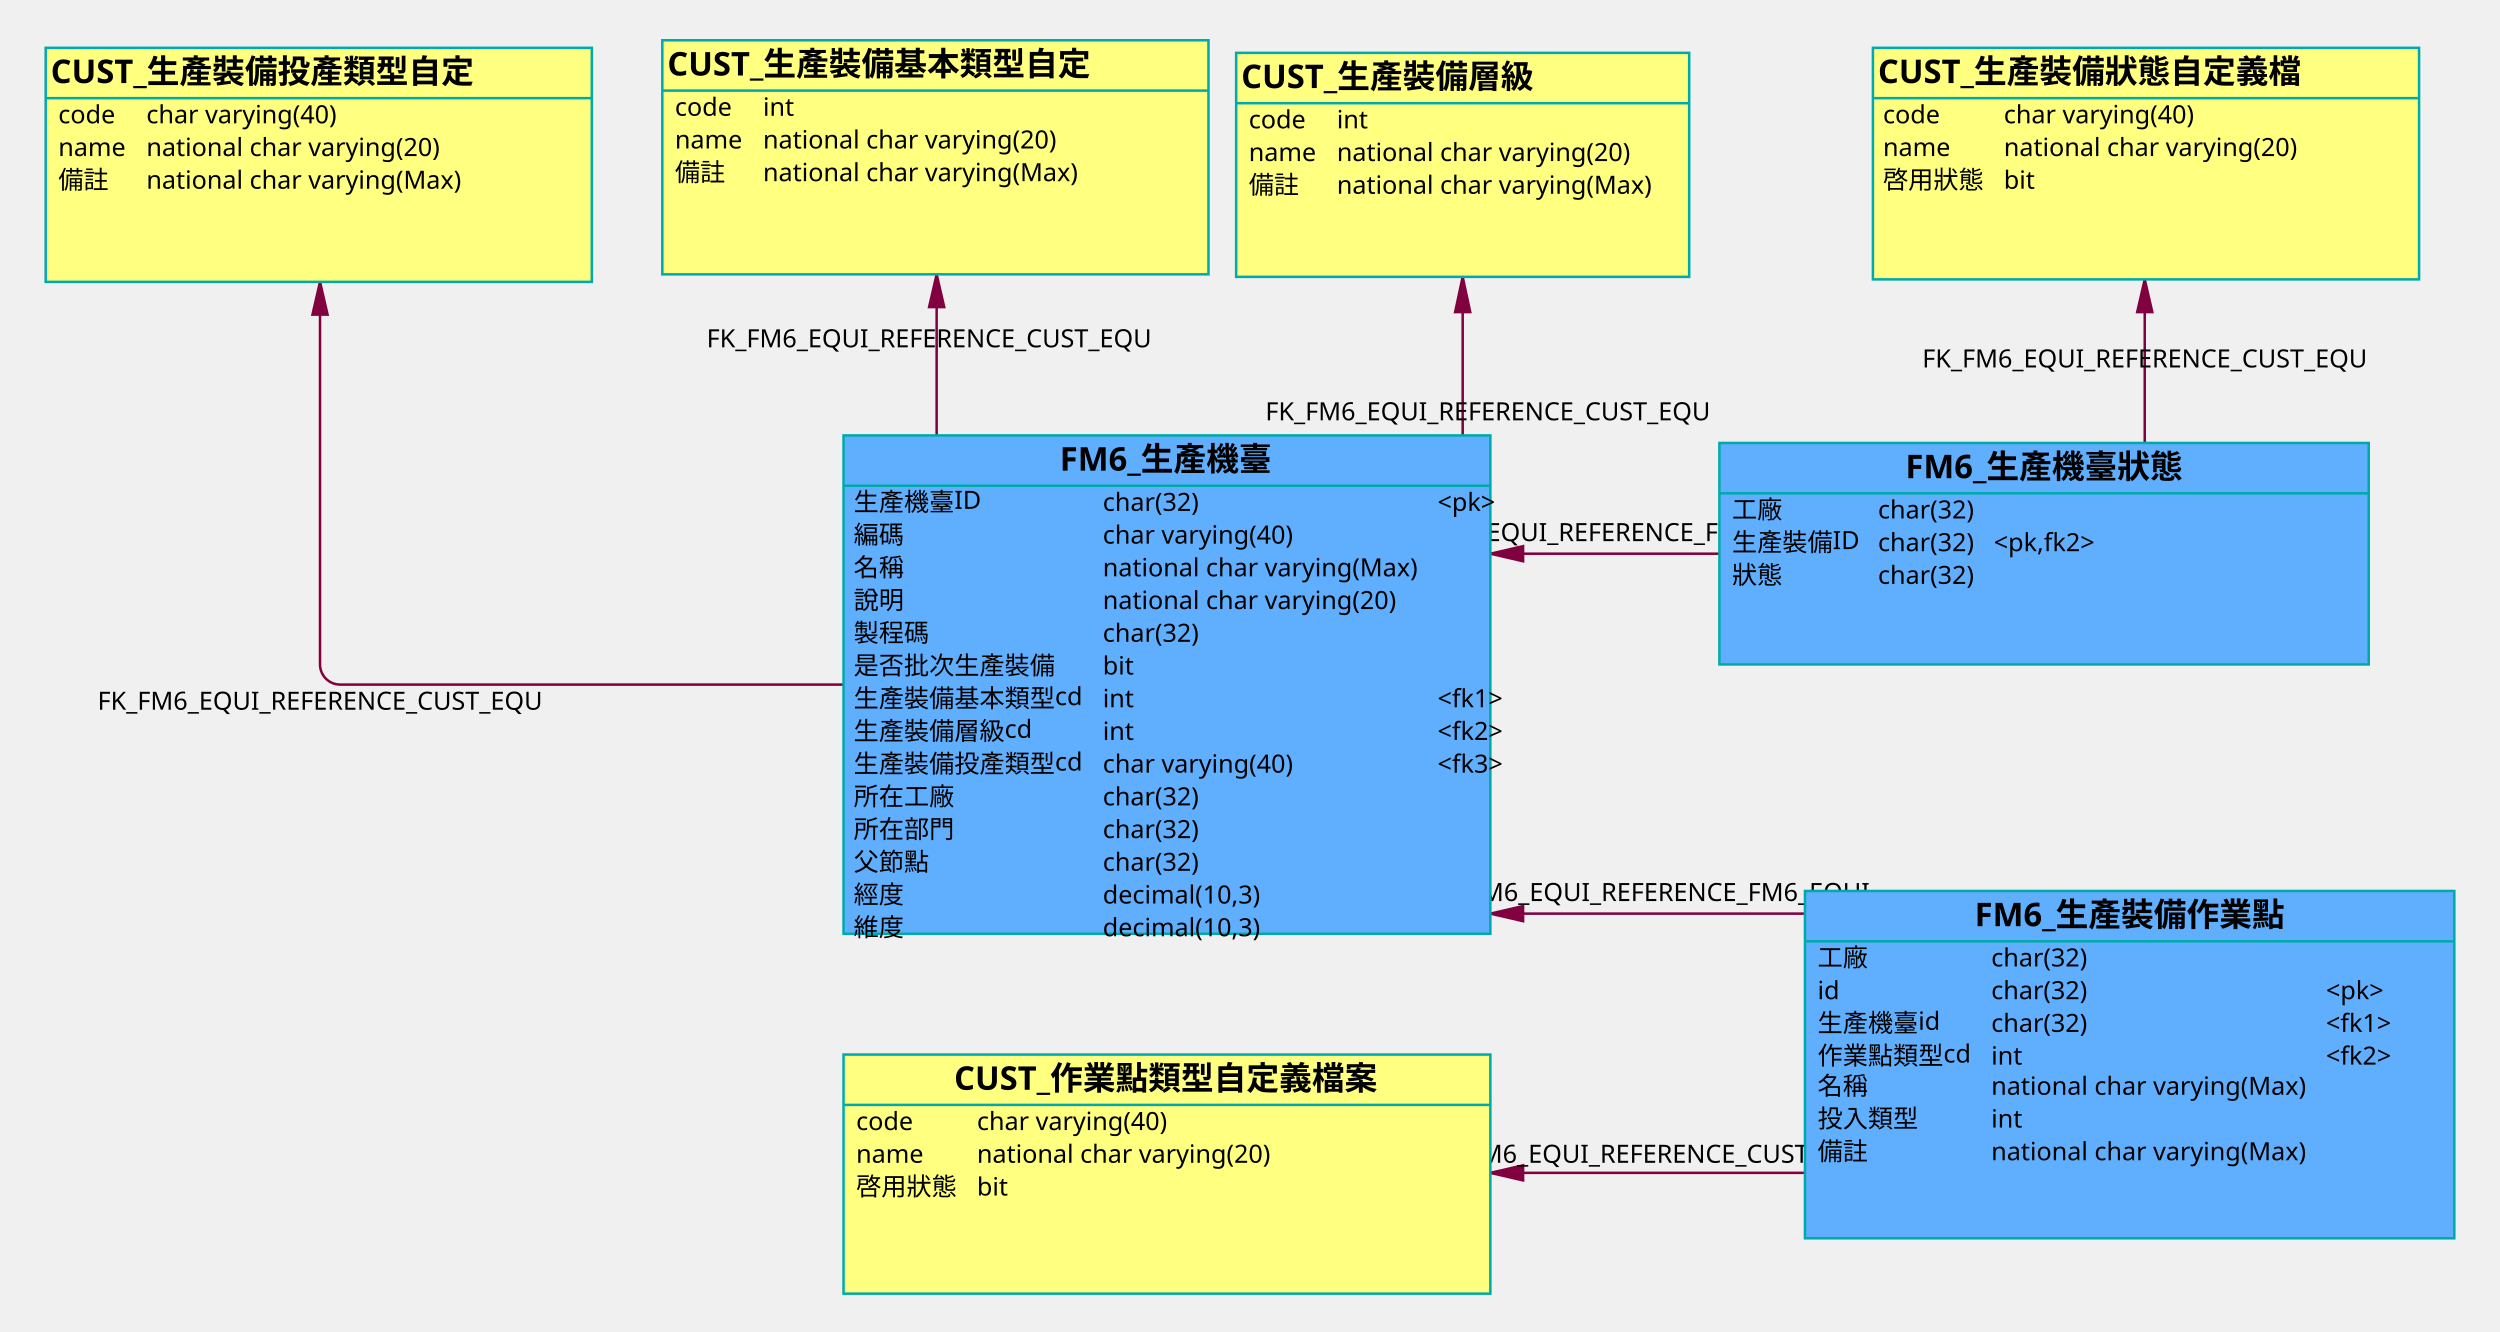
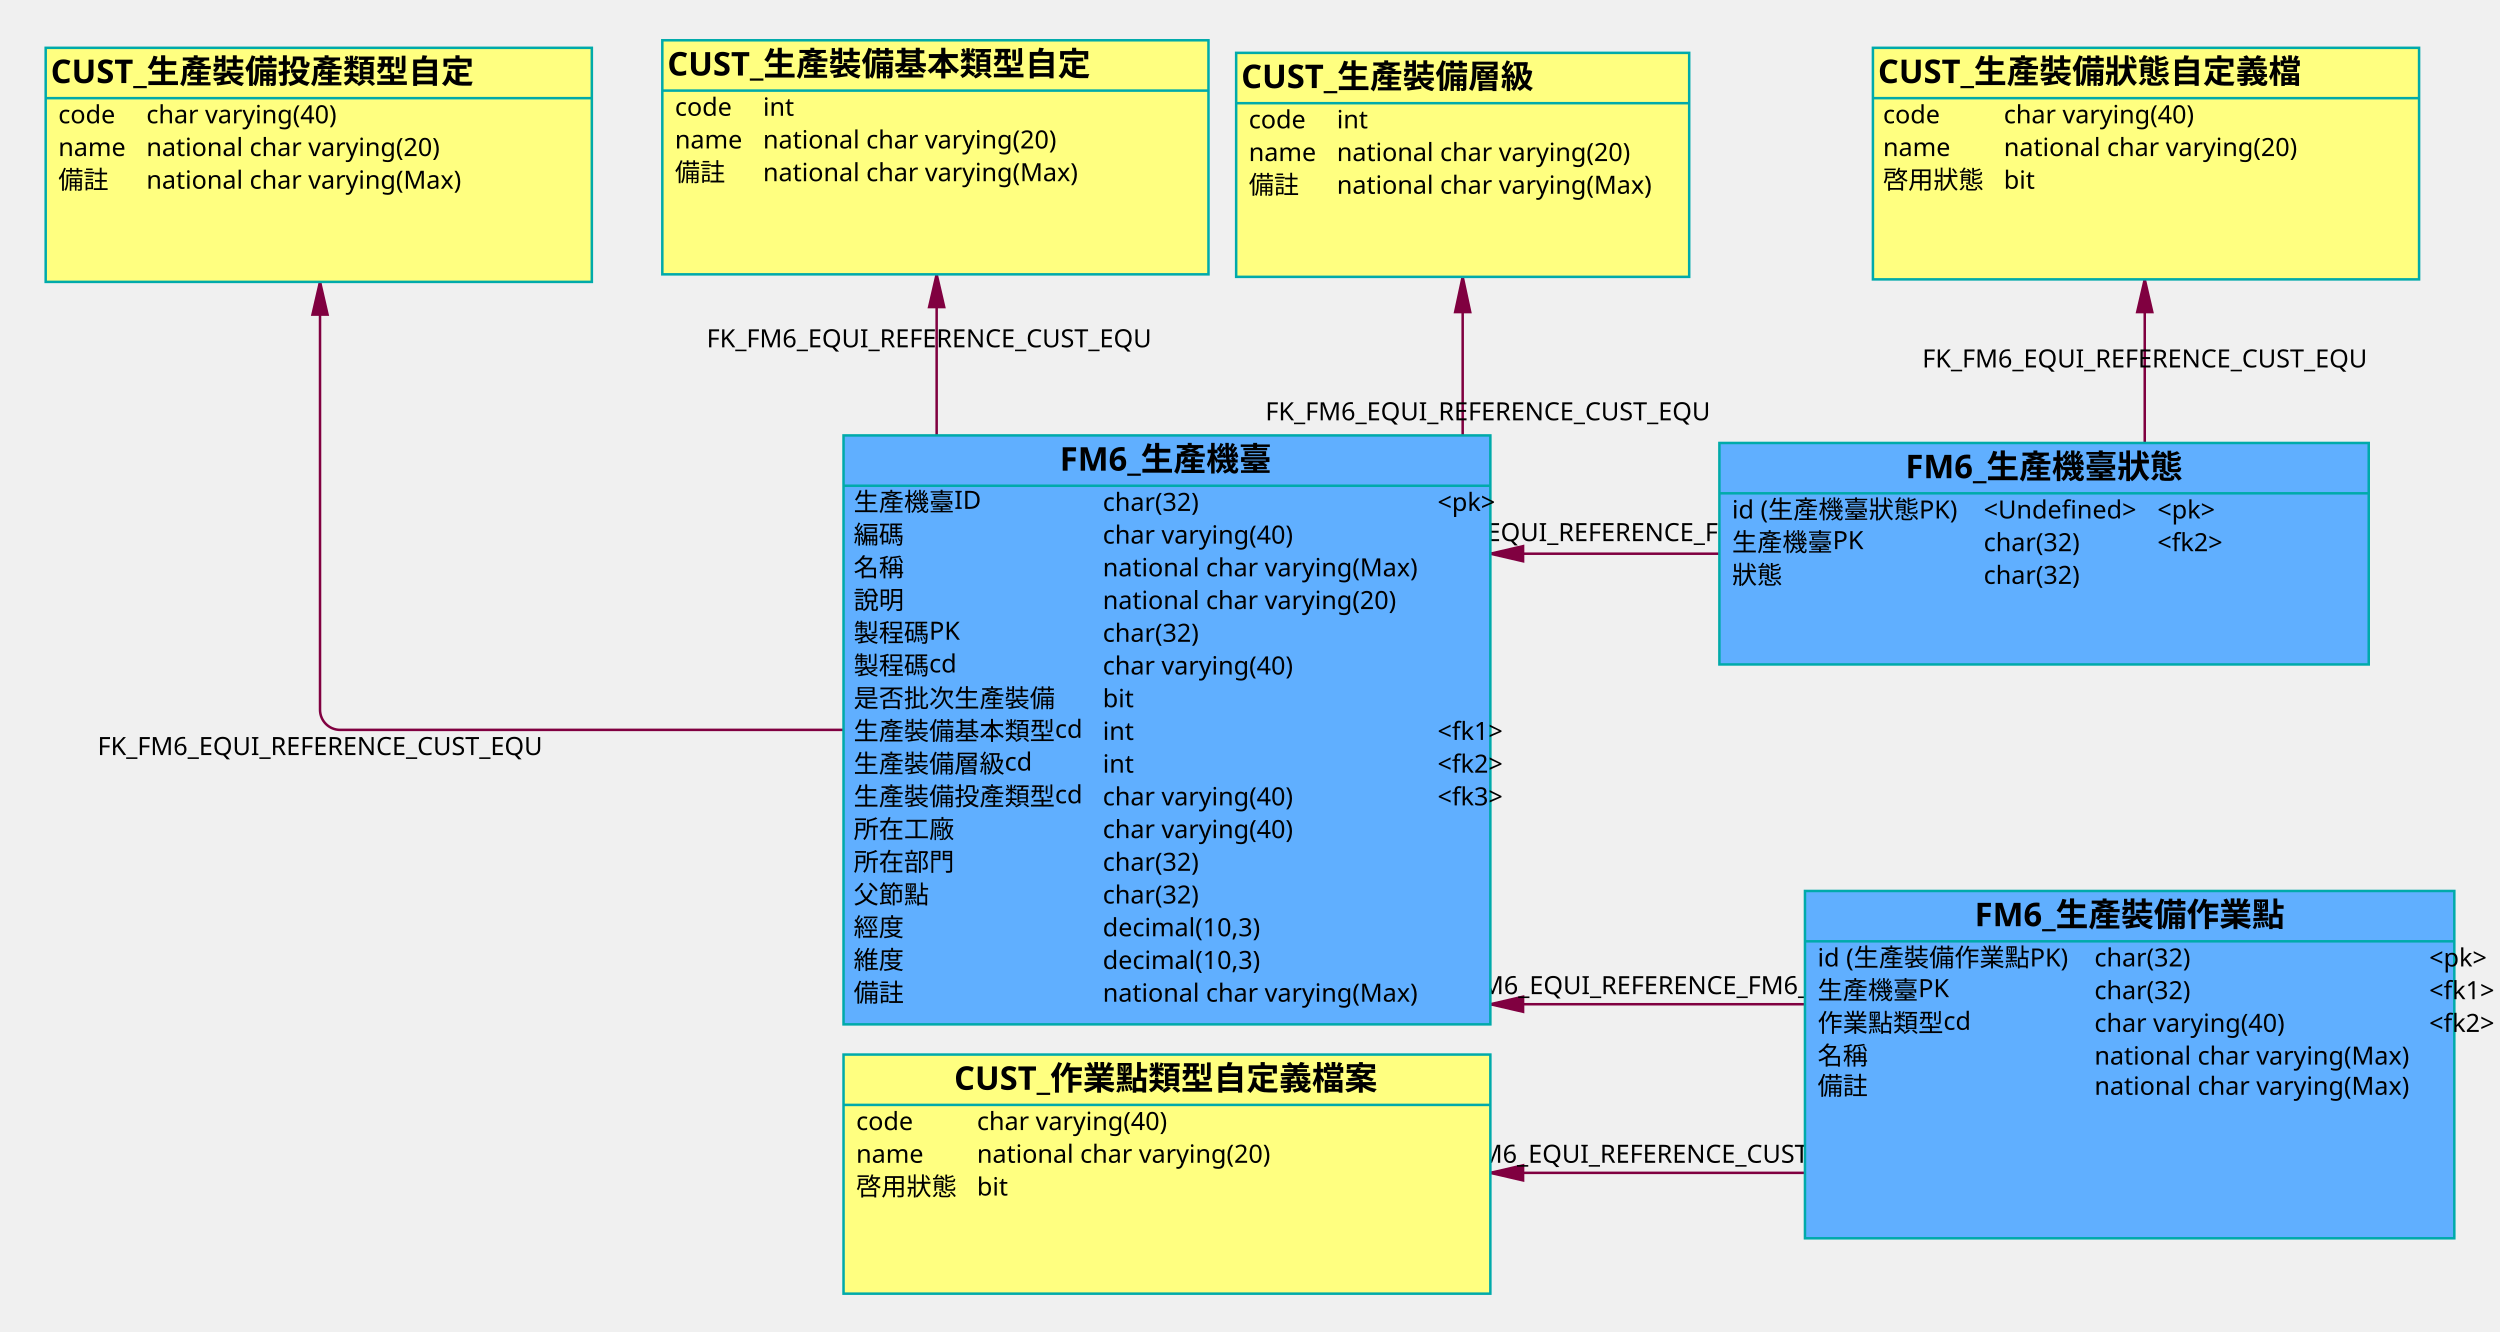
<svg xmlns="http://www.w3.org/2000/svg" xmlns:xlink="http://www.w3.org/1999/xlink" width="261mm" height="139mm" version="1.1" viewBox="0 0 987 529">
  <a target="_parent" xlink:href="Fact71.htm#101">
    <polyline fill="none" points="369,173 369,109" stroke="#800040" stroke-width="1" />
    <polygon fill="#800040" points="369,109 372,122 366,122" stroke="#800040" stroke-width="1" stroke-linejoin="miter" />
    <text x="366" y="138" fill="#000000" font-size="10" font-family="'Arial Unicode MS','新宋體'" text-anchor="middle">FK_FM6_EQUI_REFERENCE_CUST_EQU</text>
  </a>
  <a target="_parent" xlink:href="Fact72.htm#107">
    <polyline fill="none" points="578,173 578,110" stroke="#800040" stroke-width="1" />
    <polygon fill="#800040" points="578,110 581,124 575,124" stroke="#800040" stroke-width="1" stroke-linejoin="miter" />
    <text x="588" y="167" fill="#000000" font-size="10" font-family="'Arial Unicode MS','新宋體'" text-anchor="middle">FK_FM6_EQUI_REFERENCE_CUST_EQU</text>
  </a>
  <a target="_parent" xlink:href="Fact73.htm#113">
    <polyline fill="none" points="849,176 849,111" stroke="#800040" stroke-width="1" />
    <polygon fill="#800040" points="849,111 852,124 846,124" stroke="#800040" stroke-width="1" stroke-linejoin="miter" />
    <text x="849" y="146" fill="#000000" font-size="10" font-family="'Arial Unicode MS','新宋體'" text-anchor="middle">FK_FM6_EQUI_REFERENCE_CUST_EQU</text>
  </a>
  <a target="_parent" xlink:href="Fact74.htm#118">
    <polyline fill="none" points="680,220 589,220" stroke="#800040" stroke-width="1" />
    <polygon fill="#800040" points="589,220 602,217 602,223" stroke="#800040" stroke-width="1" stroke-linejoin="miter" />
    <text x="635" y="215" fill="#000000" font-size="10" font-family="'Arial Unicode MS','新宋體'" text-anchor="middle">FK_FM6_EQUI_REFERENCE_FM6_EQUI</text>
  </a>
  <a target="_parent" xlink:href="Fact75.htm#124">
-     <polyline fill="none" points="714,363 589,363" stroke="#800040" stroke-width="1" />
-     <polygon fill="#800040" points="589,363 602,360 602,366" stroke="#800040" stroke-width="1" stroke-linejoin="miter" />
-     <text x="652" y="358" fill="#000000" font-size="10" font-family="'Arial Unicode MS','新宋體'" text-anchor="middle">FK_FM6_EQUI_REFERENCE_FM6_EQUI</text>
+     <polyline fill="none" points="714,399 589,399" stroke="#800040" stroke-width="1" />
+     <polygon fill="#800040" points="589,399 602,396 602,402" stroke="#800040" stroke-width="1" stroke-linejoin="miter" />
+     <text x="652" y="395" fill="#000000" font-size="10" font-family="'Arial Unicode MS','新宋體'" text-anchor="middle">FK_FM6_EQUI_REFERENCE_FM6_EQUI</text>
  </a>
  <a target="_parent" xlink:href="Fact76.htm#130">
    <polyline fill="none" points="714,466 589,466" stroke="#800040" stroke-width="1" />
    <polygon fill="#800040" points="589,466 602,463 602,469" stroke="#800040" stroke-width="1" stroke-linejoin="miter" />
    <text x="651" y="462" fill="#000000" font-size="10" font-family="'Arial Unicode MS','新宋體'" text-anchor="middle">FK_FM6_EQUI_REFERENCE_CUST_OP_</text>
  </a>
  <a target="_parent" xlink:href="Fact83.htm#175">
-     <path d="M332,272 L132,272 A8,8 0 0,1 124,264 L124,112" fill="none" stroke="#800040" stroke-width="1" />
+     <path d="M332,290 L132,290 A8,8 0 0,1 124,282 L124,112" fill="none" stroke="#800040" stroke-width="1" />
    <polygon fill="#800040" points="124,112 127,125 121,125" stroke="#800040" stroke-width="1" stroke-linejoin="miter" />
-     <text x="124" y="282" fill="#000000" font-size="10" font-family="'Arial Unicode MS','新宋體'" text-anchor="middle">FK_FM6_EQUI_REFERENCE_CUST_EQU</text>
+     <text x="124" y="300" fill="#000000" font-size="10" font-family="'Arial Unicode MS','新宋體'" text-anchor="middle">FK_FM6_EQUI_REFERENCE_CUST_EQU</text>
  </a>
  <a target="_parent" xlink:href="Fact19.htm#131">
    <rect x="260" y="16" fill="#ffffff" width="0" height="0" stroke="none" stroke-width="0" />
    <rect x="260" y="16" fill="#ffff80" width="217" height="93" stroke="#00aaaa" stroke-width="1" />
    <text x="262" y="30" fill="#000000" font-size="13" font-family="'Arial Unicode MS','微軟雅黑'" font-weight="bold" text-anchor="start">CUST_生產裝備基本類型自定</text>
    <line x1="260" x2="477" y1="36" y2="36" stroke="#00aaaa" stroke-width="1" />
    <text x="265" y="46" fill="#000000" font-size="10" font-family="'Arial Unicode MS','微軟雅黑'" text-anchor="start">code</text>
    <text x="265" y="59" fill="#000000" font-size="10" font-family="'Arial Unicode MS','微軟雅黑'" text-anchor="start">name</text>
    <text x="265" y="72" fill="#000000" font-size="10" font-family="'Arial Unicode MS','微軟雅黑'" text-anchor="start">備註</text>
    <text x="300" y="46" fill="#000000" font-size="10" font-family="'Arial Unicode MS','微軟雅黑'" text-anchor="start">int</text>
    <text x="300" y="59" fill="#000000" font-size="10" font-family="'Arial Unicode MS','微軟雅黑'" text-anchor="start">national char varying(20)</text>
    <text x="300" y="72" fill="#000000" font-size="10" font-family="'Arial Unicode MS','微軟雅黑'" text-anchor="start">national char varying(Max)</text>
  </a>
  <a target="_parent" xlink:href="Fact20.htm#160">
    <rect x="488" y="21" fill="#ffffff" width="0" height="0" stroke="none" stroke-width="0" />
    <rect x="488" y="21" fill="#ffff80" width="180" height="89" stroke="#00aaaa" stroke-width="1" />
    <text x="490" y="35" fill="#000000" font-size="13" font-family="'Arial Unicode MS','微軟雅黑'" font-weight="bold" text-anchor="start">CUST_生產裝備層級</text>
    <line x1="488" x2="668" y1="41" y2="41" stroke="#00aaaa" stroke-width="1" />
    <text x="493" y="51" fill="#000000" font-size="10" font-family="'Arial Unicode MS','微軟雅黑'" text-anchor="start">code</text>
    <text x="493" y="64" fill="#000000" font-size="10" font-family="'Arial Unicode MS','微軟雅黑'" text-anchor="start">name</text>
    <text x="493" y="77" fill="#000000" font-size="10" font-family="'Arial Unicode MS','微軟雅黑'" text-anchor="start">備註</text>
    <text x="528" y="51" fill="#000000" font-size="10" font-family="'Arial Unicode MS','微軟雅黑'" text-anchor="start">int</text>
    <text x="528" y="64" fill="#000000" font-size="10" font-family="'Arial Unicode MS','微軟雅黑'" text-anchor="start">national char varying(20)</text>
    <text x="528" y="77" fill="#000000" font-size="10" font-family="'Arial Unicode MS','微軟雅黑'" text-anchor="start">national char varying(Max)</text>
  </a>
-   <a target="_parent" xlink:href="Fact39.htm#1100">
+   <a target="_parent" xlink:href="Fact39.htm#1094">
    <rect x="332" y="173" fill="#ffffff" width="0" height="0" stroke="none" stroke-width="0" />
-     <rect x="332" y="173" fill="#60afff" width="257" height="198" stroke="#00aaaa" stroke-width="1" />
+     <rect x="332" y="173" fill="#60afff" width="257" height="234" stroke="#00aaaa" stroke-width="1" />
    <text x="460" y="187" fill="#000000" font-size="13" font-family="'Arial Unicode MS','微軟雅黑'" font-weight="bold" text-anchor="middle">FM6_生產機臺</text>
    <line x1="332" x2="589" y1="193" y2="193" stroke="#00aaaa" stroke-width="1" />
    <text x="336" y="203" fill="#000000" font-size="10" font-family="'Arial Unicode MS','微軟雅黑'" text-anchor="start">生產機臺ID</text>
    <text x="336" y="216" fill="#000000" font-size="10" font-family="'Arial Unicode MS','微軟雅黑'" text-anchor="start">編碼</text>
    <text x="336" y="229" fill="#000000" font-size="10" font-family="'Arial Unicode MS','微軟雅黑'" text-anchor="start">名稱</text>
    <text x="336" y="242" fill="#000000" font-size="10" font-family="'Arial Unicode MS','微軟雅黑'" text-anchor="start">說明</text>
-     <text x="336" y="255" fill="#000000" font-size="10" font-family="'Arial Unicode MS','微軟雅黑'" text-anchor="start">製程碼</text>
-     <text x="336" y="268" fill="#000000" font-size="10" font-family="'Arial Unicode MS','微軟雅黑'" text-anchor="start">是否批次生產裝備</text>
-     <text x="336" y="281" fill="#000000" font-size="10" font-family="'Arial Unicode MS','微軟雅黑'" text-anchor="start">生產裝備基本類型cd</text>
-     <text x="336" y="294" fill="#000000" font-size="10" font-family="'Arial Unicode MS','微軟雅黑'" text-anchor="start">生產裝備層級cd</text>
-     <text x="336" y="307" fill="#000000" font-size="10" font-family="'Arial Unicode MS','微軟雅黑'" text-anchor="start">生產裝備投產類型cd</text>
-     <text x="336" y="320" fill="#000000" font-size="10" font-family="'Arial Unicode MS','微軟雅黑'" text-anchor="start">所在工廠</text>
-     <text x="336" y="333" fill="#000000" font-size="10" font-family="'Arial Unicode MS','微軟雅黑'" text-anchor="start">所在部門</text>
-     <text x="336" y="346" fill="#000000" font-size="10" font-family="'Arial Unicode MS','微軟雅黑'" text-anchor="start">父節點</text>
-     <text x="336" y="359" fill="#000000" font-size="10" font-family="'Arial Unicode MS','微軟雅黑'" text-anchor="start">經度</text>
-     <text x="336" y="372" fill="#000000" font-size="10" font-family="'Arial Unicode MS','微軟雅黑'" text-anchor="start">維度</text>
+     <text x="336" y="255" fill="#000000" font-size="10" font-family="'Arial Unicode MS','微軟雅黑'" text-anchor="start">製程碼PK</text>
+     <text x="336" y="268" fill="#000000" font-size="10" font-family="'Arial Unicode MS','微軟雅黑'" text-anchor="start">製程碼cd</text>
+     <text x="336" y="281" fill="#000000" font-size="10" font-family="'Arial Unicode MS','微軟雅黑'" text-anchor="start">是否批次生產裝備</text>
+     <text x="336" y="294" fill="#000000" font-size="10" font-family="'Arial Unicode MS','微軟雅黑'" text-anchor="start">生產裝備基本類型cd</text>
+     <text x="336" y="307" fill="#000000" font-size="10" font-family="'Arial Unicode MS','微軟雅黑'" text-anchor="start">生產裝備層級cd</text>
+     <text x="336" y="320" fill="#000000" font-size="10" font-family="'Arial Unicode MS','微軟雅黑'" text-anchor="start">生產裝備投產類型cd</text>
+     <text x="336" y="333" fill="#000000" font-size="10" font-family="'Arial Unicode MS','微軟雅黑'" text-anchor="start">所在工廠</text>
+     <text x="336" y="346" fill="#000000" font-size="10" font-family="'Arial Unicode MS','微軟雅黑'" text-anchor="start">所在部門</text>
+     <text x="336" y="359" fill="#000000" font-size="10" font-family="'Arial Unicode MS','微軟雅黑'" text-anchor="start">父節點</text>
+     <text x="336" y="372" fill="#000000" font-size="10" font-family="'Arial Unicode MS','微軟雅黑'" text-anchor="start">經度</text>
+     <text x="336" y="385" fill="#000000" font-size="10" font-family="'Arial Unicode MS','微軟雅黑'" text-anchor="start">維度</text>
+     <text x="336" y="398" fill="#000000" font-size="10" font-family="'Arial Unicode MS','微軟雅黑'" text-anchor="start">備註</text>
    <text x="435" y="203" fill="#000000" font-size="10" font-family="'Arial Unicode MS','微軟雅黑'" text-anchor="start">char(32)</text>
    <text x="435" y="216" fill="#000000" font-size="10" font-family="'Arial Unicode MS','微軟雅黑'" text-anchor="start">char varying(40)</text>
    <text x="435" y="229" fill="#000000" font-size="10" font-family="'Arial Unicode MS','微軟雅黑'" text-anchor="start">national char varying(Max)</text>
    <text x="435" y="242" fill="#000000" font-size="10" font-family="'Arial Unicode MS','微軟雅黑'" text-anchor="start">national char varying(20)</text>
    <text x="435" y="255" fill="#000000" font-size="10" font-family="'Arial Unicode MS','微軟雅黑'" text-anchor="start">char(32)</text>
-     <text x="435" y="268" fill="#000000" font-size="10" font-family="'Arial Unicode MS','微軟雅黑'" text-anchor="start">bit</text>
-     <text x="435" y="281" fill="#000000" font-size="10" font-family="'Arial Unicode MS','微軟雅黑'" text-anchor="start">int</text>
+     <text x="435" y="268" fill="#000000" font-size="10" font-family="'Arial Unicode MS','微軟雅黑'" text-anchor="start">char varying(40)</text>
+     <text x="435" y="281" fill="#000000" font-size="10" font-family="'Arial Unicode MS','微軟雅黑'" text-anchor="start">bit</text>
    <text x="435" y="294" fill="#000000" font-size="10" font-family="'Arial Unicode MS','微軟雅黑'" text-anchor="start">int</text>
-     <text x="435" y="307" fill="#000000" font-size="10" font-family="'Arial Unicode MS','微軟雅黑'" text-anchor="start">char varying(40)</text>
-     <text x="435" y="320" fill="#000000" font-size="10" font-family="'Arial Unicode MS','微軟雅黑'" text-anchor="start">char(32)</text>
-     <text x="435" y="333" fill="#000000" font-size="10" font-family="'Arial Unicode MS','微軟雅黑'" text-anchor="start">char(32)</text>
+     <text x="435" y="307" fill="#000000" font-size="10" font-family="'Arial Unicode MS','微軟雅黑'" text-anchor="start">int</text>
+     <text x="435" y="320" fill="#000000" font-size="10" font-family="'Arial Unicode MS','微軟雅黑'" text-anchor="start">char varying(40)</text>
+     <text x="435" y="333" fill="#000000" font-size="10" font-family="'Arial Unicode MS','微軟雅黑'" text-anchor="start">char varying(40)</text>
    <text x="435" y="346" fill="#000000" font-size="10" font-family="'Arial Unicode MS','微軟雅黑'" text-anchor="start">char(32)</text>
-     <text x="435" y="359" fill="#000000" font-size="10" font-family="'Arial Unicode MS','微軟雅黑'" text-anchor="start">decimal(10,3)</text>
+     <text x="435" y="359" fill="#000000" font-size="10" font-family="'Arial Unicode MS','微軟雅黑'" text-anchor="start">char(32)</text>
    <text x="435" y="372" fill="#000000" font-size="10" font-family="'Arial Unicode MS','微軟雅黑'" text-anchor="start">decimal(10,3)</text>
+     <text x="435" y="385" fill="#000000" font-size="10" font-family="'Arial Unicode MS','微軟雅黑'" text-anchor="start">decimal(10,3)</text>
+     <text x="435" y="398" fill="#000000" font-size="10" font-family="'Arial Unicode MS','微軟雅黑'" text-anchor="start">national char varying(Max)</text>
    <text x="568" y="203" fill="#000000" font-size="10" font-family="'Arial Unicode MS','微軟雅黑'" text-anchor="start">&lt;pk&gt;</text>
-     <text x="568" y="281" fill="#000000" font-size="10" font-family="'Arial Unicode MS','微軟雅黑'" text-anchor="start">&lt;fk1&gt;</text>
-     <text x="568" y="294" fill="#000000" font-size="10" font-family="'Arial Unicode MS','微軟雅黑'" text-anchor="start">&lt;fk2&gt;</text>
-     <text x="568" y="307" fill="#000000" font-size="10" font-family="'Arial Unicode MS','微軟雅黑'" text-anchor="start">&lt;fk3&gt;</text>
+     <text x="568" y="294" fill="#000000" font-size="10" font-family="'Arial Unicode MS','微軟雅黑'" text-anchor="start">&lt;fk1&gt;</text>
+     <text x="568" y="307" fill="#000000" font-size="10" font-family="'Arial Unicode MS','微軟雅黑'" text-anchor="start">&lt;fk2&gt;</text>
+     <text x="568" y="320" fill="#000000" font-size="10" font-family="'Arial Unicode MS','微軟雅黑'" text-anchor="start">&lt;fk3&gt;</text>
  </a>
  <a target="_parent" xlink:href="Fact22.htm#218">
    <rect x="741" y="19" fill="#ffffff" width="0" height="0" stroke="none" stroke-width="0" />
    <rect x="741" y="19" fill="#ffff80" width="217" height="92" stroke="#00aaaa" stroke-width="1" />
    <text x="743" y="33" fill="#000000" font-size="13" font-family="'Arial Unicode MS','微軟雅黑'" font-weight="bold" text-anchor="start">CUST_生產裝備狀態自定義檔</text>
    <line x1="741" x2="958" y1="39" y2="39" stroke="#00aaaa" stroke-width="1" />
    <text x="745" y="49" fill="#000000" font-size="10" font-family="'Arial Unicode MS','微軟雅黑'" text-anchor="start">code</text>
    <text x="745" y="62" fill="#000000" font-size="10" font-family="'Arial Unicode MS','微軟雅黑'" text-anchor="start">name</text>
    <text x="745" y="75" fill="#000000" font-size="10" font-family="'Arial Unicode MS','微軟雅黑'" text-anchor="start">啓用狀態</text>
    <text x="793" y="49" fill="#000000" font-size="10" font-family="'Arial Unicode MS','微軟雅黑'" text-anchor="start">char varying(40)</text>
    <text x="793" y="62" fill="#000000" font-size="10" font-family="'Arial Unicode MS','微軟雅黑'" text-anchor="start">national char varying(20)</text>
    <text x="793" y="75" fill="#000000" font-size="10" font-family="'Arial Unicode MS','微軟雅黑'" text-anchor="start">bit</text>
  </a>
  <a target="_parent" xlink:href="Fact40.htm#1212">
    <rect x="680" y="176" fill="#ffffff" width="0" height="0" stroke="none" stroke-width="0" />
    <rect x="680" y="176" fill="#60afff" width="258" height="88" stroke="#00aaaa" stroke-width="1" />
    <text x="809" y="190" fill="#000000" font-size="13" font-family="'Arial Unicode MS','微軟雅黑'" font-weight="bold" text-anchor="middle">FM6_生產機臺狀態</text>
    <line x1="680" x2="938" y1="196" y2="196" stroke="#00aaaa" stroke-width="1" />
-     <text x="685" y="206" fill="#000000" font-size="10" font-family="'Arial Unicode MS','微軟雅黑'" text-anchor="start">工廠</text>
-     <text x="685" y="219" fill="#000000" font-size="10" font-family="'Arial Unicode MS','微軟雅黑'" text-anchor="start">生產裝備ID</text>
+     <text x="685" y="206" fill="#000000" font-size="10" font-family="'Arial Unicode MS','微軟雅黑'" text-anchor="start">id (生產機臺狀態PK)</text>
+     <text x="685" y="219" fill="#000000" font-size="10" font-family="'Arial Unicode MS','微軟雅黑'" text-anchor="start">生產機臺PK</text>
    <text x="685" y="232" fill="#000000" font-size="10" font-family="'Arial Unicode MS','微軟雅黑'" text-anchor="start">狀態</text>
-     <text x="743" y="206" fill="#000000" font-size="10" font-family="'Arial Unicode MS','微軟雅黑'" text-anchor="start">char(32)</text>
-     <text x="743" y="219" fill="#000000" font-size="10" font-family="'Arial Unicode MS','微軟雅黑'" text-anchor="start">char(32)</text>
-     <text x="743" y="232" fill="#000000" font-size="10" font-family="'Arial Unicode MS','微軟雅黑'" text-anchor="start">char(32)</text>
-     <text x="789" y="219" fill="#000000" font-size="10" font-family="'Arial Unicode MS','微軟雅黑'" text-anchor="start">&lt;pk,fk2&gt;</text>
+     <text x="785" y="206" fill="#000000" font-size="10" font-family="'Arial Unicode MS','微軟雅黑'" text-anchor="start">&lt;Undefined&gt;</text>
+     <text x="785" y="219" fill="#000000" font-size="10" font-family="'Arial Unicode MS','微軟雅黑'" text-anchor="start">char(32)</text>
+     <text x="785" y="232" fill="#000000" font-size="10" font-family="'Arial Unicode MS','微軟雅黑'" text-anchor="start">char(32)</text>
+     <text x="854" y="206" fill="#000000" font-size="10" font-family="'Arial Unicode MS','微軟雅黑'" text-anchor="start">&lt;pk&gt;</text>
+     <text x="854" y="219" fill="#000000" font-size="10" font-family="'Arial Unicode MS','微軟雅黑'" text-anchor="start">&lt;fk2&gt;</text>
  </a>
  <a target="_parent" xlink:href="Fact15.htm#14">
    <rect x="332" y="419" fill="#ffffff" width="0" height="0" stroke="none" stroke-width="0" />
    <rect x="332" y="419" fill="#ffff80" width="257" height="95" stroke="#00aaaa" stroke-width="1" />
    <text x="460" y="433" fill="#000000" font-size="13" font-family="'Arial Unicode MS','微軟雅黑'" font-weight="bold" text-anchor="middle">CUST_作業點類型自定義檔案</text>
    <line x1="332" x2="589" y1="439" y2="439" stroke="#00aaaa" stroke-width="1" />
    <text x="337" y="449" fill="#000000" font-size="10" font-family="'Arial Unicode MS','微軟雅黑'" text-anchor="start">code</text>
    <text x="337" y="462" fill="#000000" font-size="10" font-family="'Arial Unicode MS','微軟雅黑'" text-anchor="start">name</text>
    <text x="337" y="475" fill="#000000" font-size="10" font-family="'Arial Unicode MS','微軟雅黑'" text-anchor="start">啓用狀態</text>
    <text x="385" y="449" fill="#000000" font-size="10" font-family="'Arial Unicode MS','微軟雅黑'" text-anchor="start">char varying(40)</text>
    <text x="385" y="462" fill="#000000" font-size="10" font-family="'Arial Unicode MS','微軟雅黑'" text-anchor="start">national char varying(20)</text>
    <text x="385" y="475" fill="#000000" font-size="10" font-family="'Arial Unicode MS','微軟雅黑'" text-anchor="start">bit</text>
  </a>
-   <a target="_parent" xlink:href="Fact41.htm#1247">
+   <a target="_parent" xlink:href="Fact41.htm#1248">
    <rect x="714" y="354" fill="#ffffff" width="0" height="0" stroke="none" stroke-width="0" />
    <rect x="714" y="354" fill="#60afff" width="258" height="138" stroke="#00aaaa" stroke-width="1" />
    <text x="843" y="368" fill="#000000" font-size="13" font-family="'Arial Unicode MS','微軟雅黑'" font-weight="bold" text-anchor="middle">FM6_生產裝備作業點</text>
    <line x1="714" x2="972" y1="374" y2="374" stroke="#00aaaa" stroke-width="1" />
-     <text x="719" y="384" fill="#000000" font-size="10" font-family="'Arial Unicode MS','微軟雅黑'" text-anchor="start">工廠</text>
-     <text x="719" y="397" fill="#000000" font-size="10" font-family="'Arial Unicode MS','微軟雅黑'" text-anchor="start">id</text>
-     <text x="719" y="410" fill="#000000" font-size="10" font-family="'Arial Unicode MS','微軟雅黑'" text-anchor="start">生產機臺id</text>
-     <text x="719" y="423" fill="#000000" font-size="10" font-family="'Arial Unicode MS','微軟雅黑'" text-anchor="start">作業點類型cd</text>
-     <text x="719" y="435" fill="#000000" font-size="10" font-family="'Arial Unicode MS','微軟雅黑'" text-anchor="start">名稱</text>
-     <text x="719" y="448" fill="#000000" font-size="10" font-family="'Arial Unicode MS','微軟雅黑'" text-anchor="start">投入類型</text>
-     <text x="719" y="461" fill="#000000" font-size="10" font-family="'Arial Unicode MS','微軟雅黑'" text-anchor="start">備註</text>
-     <text x="788" y="384" fill="#000000" font-size="10" font-family="'Arial Unicode MS','微軟雅黑'" text-anchor="start">char(32)</text>
-     <text x="788" y="397" fill="#000000" font-size="10" font-family="'Arial Unicode MS','微軟雅黑'" text-anchor="start">char(32)</text>
-     <text x="788" y="410" fill="#000000" font-size="10" font-family="'Arial Unicode MS','微軟雅黑'" text-anchor="start">char(32)</text>
-     <text x="788" y="423" fill="#000000" font-size="10" font-family="'Arial Unicode MS','微軟雅黑'" text-anchor="start">int</text>
-     <text x="788" y="435" fill="#000000" font-size="10" font-family="'Arial Unicode MS','微軟雅黑'" text-anchor="start">national char varying(Max)</text>
-     <text x="788" y="448" fill="#000000" font-size="10" font-family="'Arial Unicode MS','微軟雅黑'" text-anchor="start">int</text>
-     <text x="788" y="461" fill="#000000" font-size="10" font-family="'Arial Unicode MS','微軟雅黑'" text-anchor="start">national char varying(Max)</text>
-     <text x="921" y="397" fill="#000000" font-size="10" font-family="'Arial Unicode MS','微軟雅黑'" text-anchor="start">&lt;pk&gt;</text>
-     <text x="921" y="410" fill="#000000" font-size="10" font-family="'Arial Unicode MS','微軟雅黑'" text-anchor="start">&lt;fk1&gt;</text>
-     <text x="921" y="423" fill="#000000" font-size="10" font-family="'Arial Unicode MS','微軟雅黑'" text-anchor="start">&lt;fk2&gt;</text>
+     <text x="719" y="384" fill="#000000" font-size="10" font-family="'Arial Unicode MS','微軟雅黑'" text-anchor="start">id (生產裝備作業點PK)</text>
+     <text x="719" y="397" fill="#000000" font-size="10" font-family="'Arial Unicode MS','微軟雅黑'" text-anchor="start">生產機臺PK</text>
+     <text x="719" y="410" fill="#000000" font-size="10" font-family="'Arial Unicode MS','微軟雅黑'" text-anchor="start">作業點類型cd</text>
+     <text x="719" y="423" fill="#000000" font-size="10" font-family="'Arial Unicode MS','微軟雅黑'" text-anchor="start">名稱</text>
+     <text x="719" y="435" fill="#000000" font-size="10" font-family="'Arial Unicode MS','微軟雅黑'" text-anchor="start">備註</text>
+     <text x="829" y="384" fill="#000000" font-size="10" font-family="'Arial Unicode MS','微軟雅黑'" text-anchor="start">char(32)</text>
+     <text x="829" y="397" fill="#000000" font-size="10" font-family="'Arial Unicode MS','微軟雅黑'" text-anchor="start">char(32)</text>
+     <text x="829" y="410" fill="#000000" font-size="10" font-family="'Arial Unicode MS','微軟雅黑'" text-anchor="start">char varying(40)</text>
+     <text x="829" y="423" fill="#000000" font-size="10" font-family="'Arial Unicode MS','微軟雅黑'" text-anchor="start">national char varying(Max)</text>
+     <text x="829" y="435" fill="#000000" font-size="10" font-family="'Arial Unicode MS','微軟雅黑'" text-anchor="start">national char varying(Max)</text>
+     <text x="962" y="384" fill="#000000" font-size="10" font-family="'Arial Unicode MS','微軟雅黑'" text-anchor="start">&lt;pk&gt;</text>
+     <text x="962" y="397" fill="#000000" font-size="10" font-family="'Arial Unicode MS','微軟雅黑'" text-anchor="start">&lt;fk1&gt;</text>
+     <text x="962" y="410" fill="#000000" font-size="10" font-family="'Arial Unicode MS','微軟雅黑'" text-anchor="start">&lt;fk2&gt;</text>
  </a>
  <a target="_parent" xlink:href="Fact21.htm#189">
    <rect x="15" y="19" fill="#ffffff" width="0" height="0" stroke="none" stroke-width="0" />
    <rect x="15" y="19" fill="#ffff80" width="217" height="93" stroke="#00aaaa" stroke-width="1" />
    <text x="17" y="33" fill="#000000" font-size="13" font-family="'Arial Unicode MS','微軟雅黑'" font-weight="bold" text-anchor="start">CUST_生產裝備投產類型自定</text>
    <line x1="15" x2="232" y1="39" y2="39" stroke="#00aaaa" stroke-width="1" />
    <text x="20" y="49" fill="#000000" font-size="10" font-family="'Arial Unicode MS','微軟雅黑'" text-anchor="start">code</text>
    <text x="20" y="62" fill="#000000" font-size="10" font-family="'Arial Unicode MS','微軟雅黑'" text-anchor="start">name</text>
    <text x="20" y="75" fill="#000000" font-size="10" font-family="'Arial Unicode MS','微軟雅黑'" text-anchor="start">備註</text>
    <text x="55" y="49" fill="#000000" font-size="10" font-family="'Arial Unicode MS','微軟雅黑'" text-anchor="start">char varying(40)</text>
    <text x="55" y="62" fill="#000000" font-size="10" font-family="'Arial Unicode MS','微軟雅黑'" text-anchor="start">national char varying(20)</text>
    <text x="55" y="75" fill="#000000" font-size="10" font-family="'Arial Unicode MS','微軟雅黑'" text-anchor="start">national char varying(Max)</text>
  </a>
</svg>
